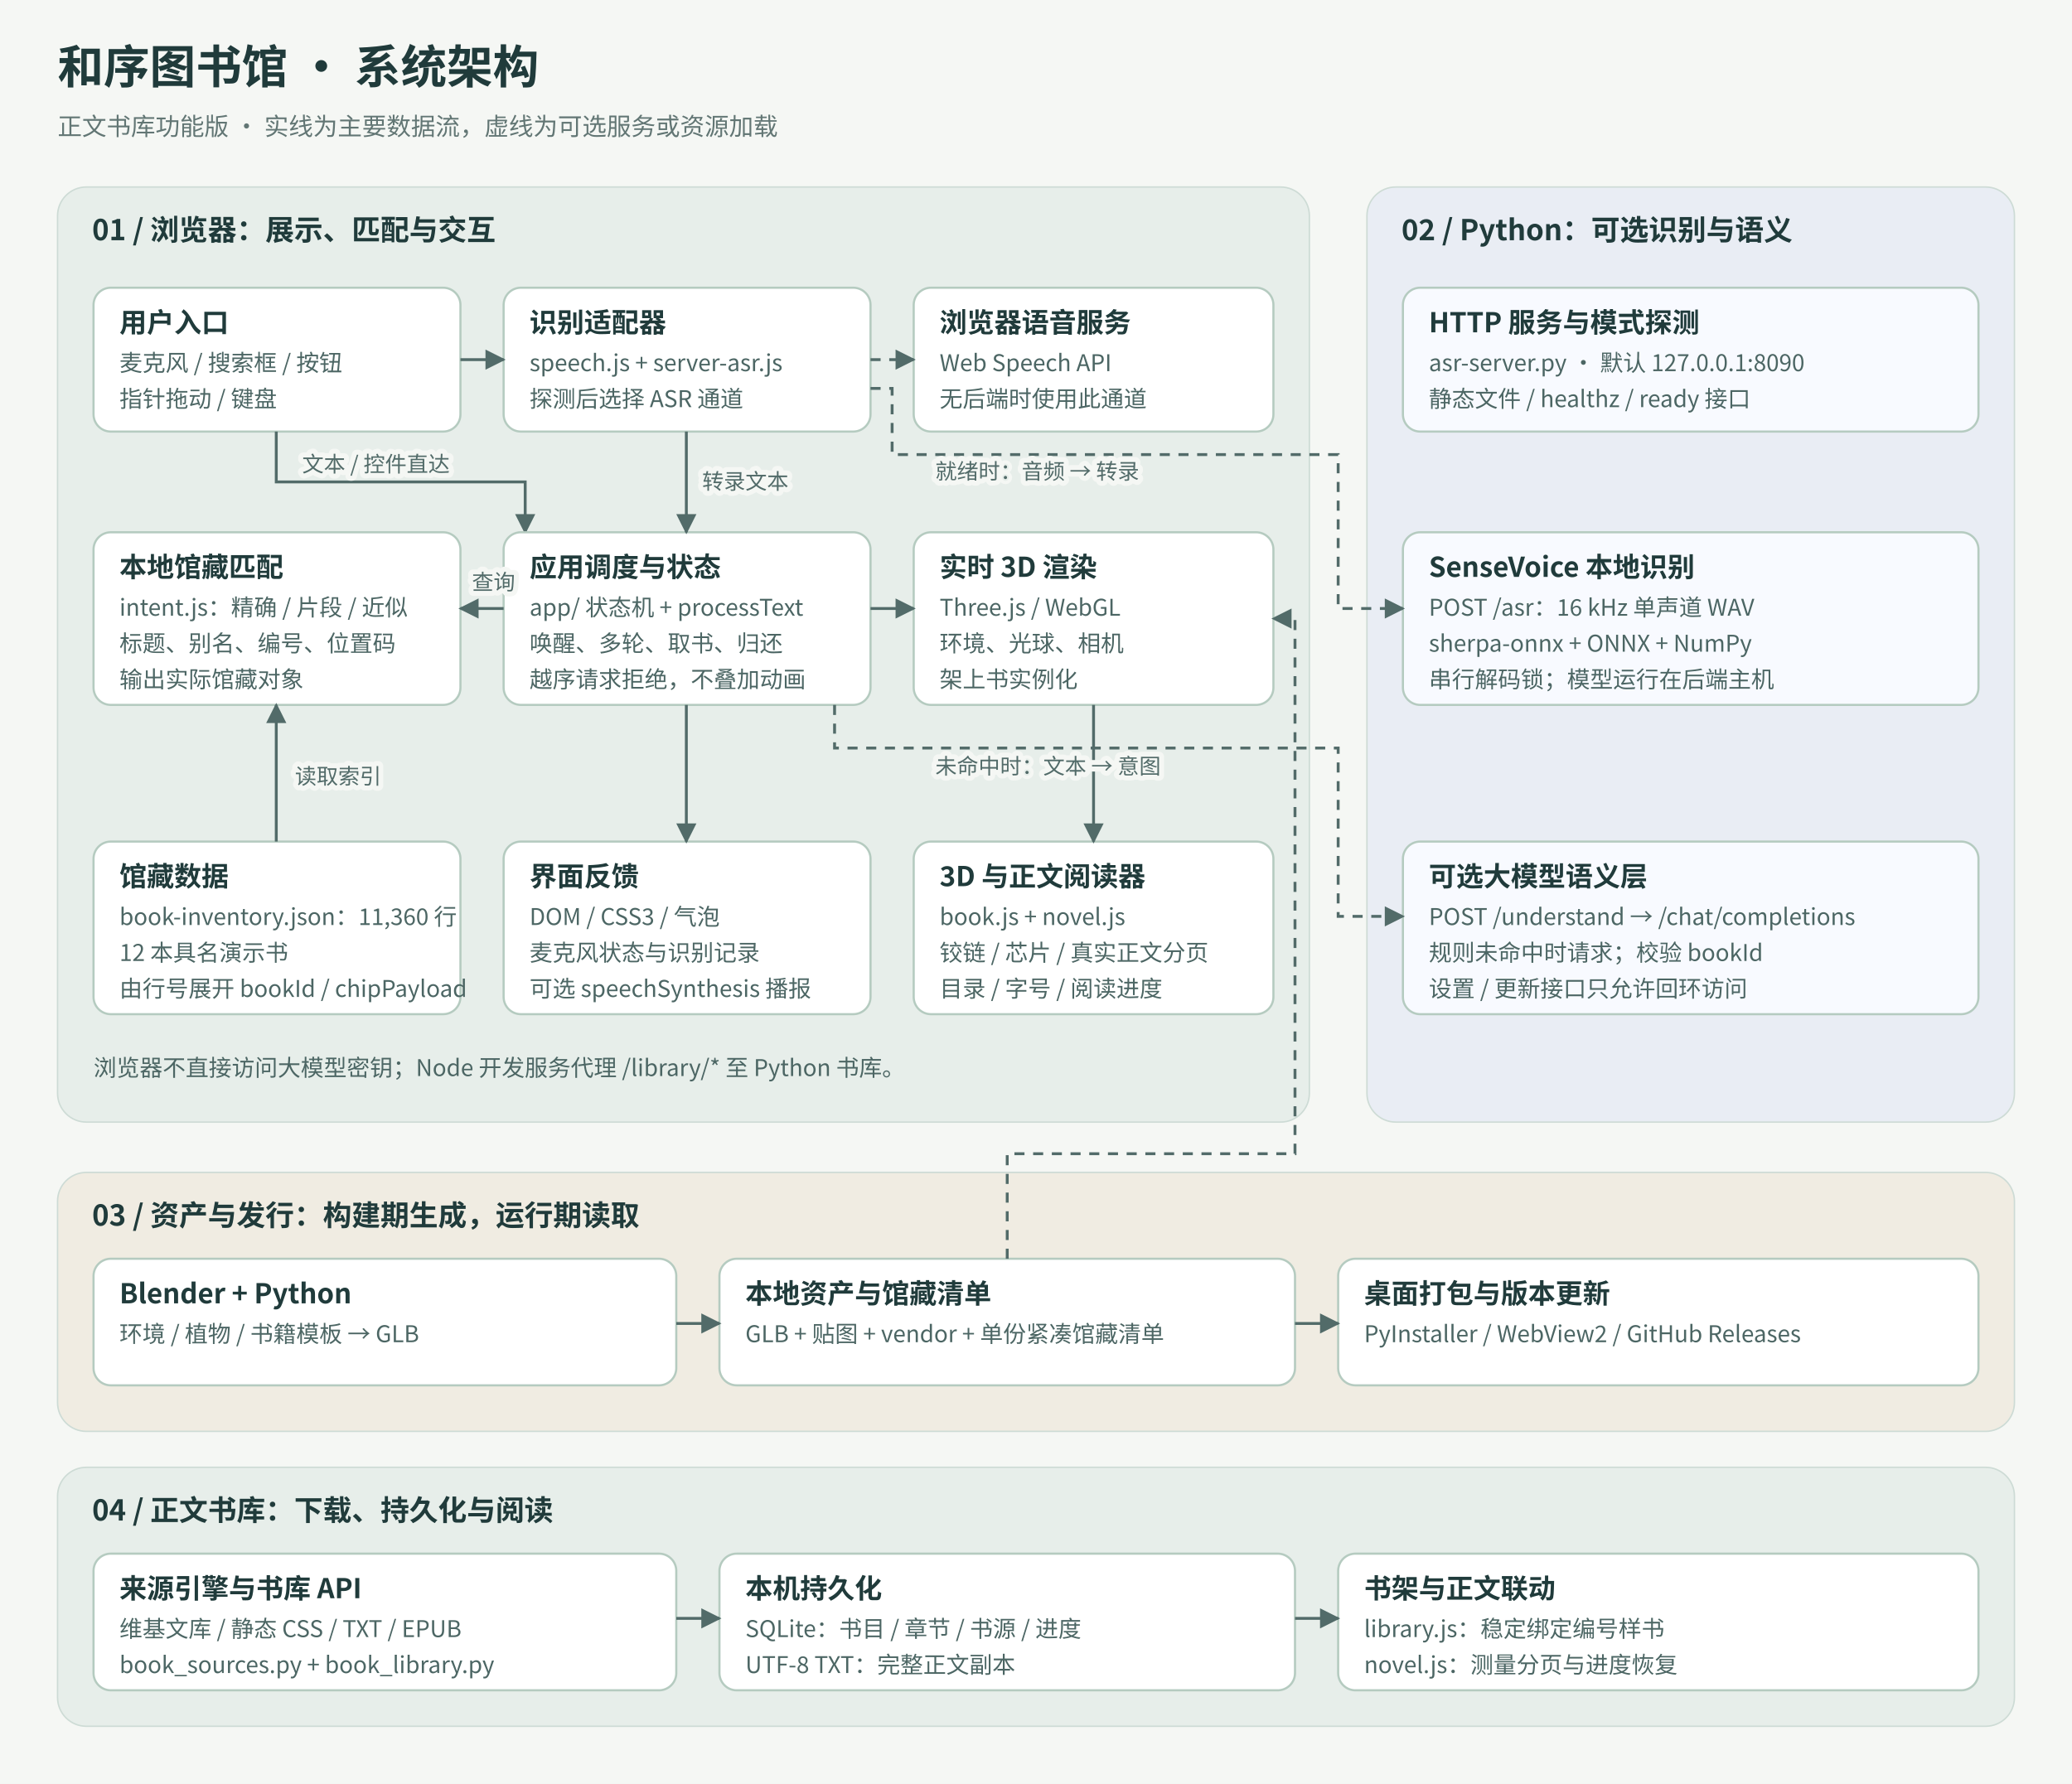
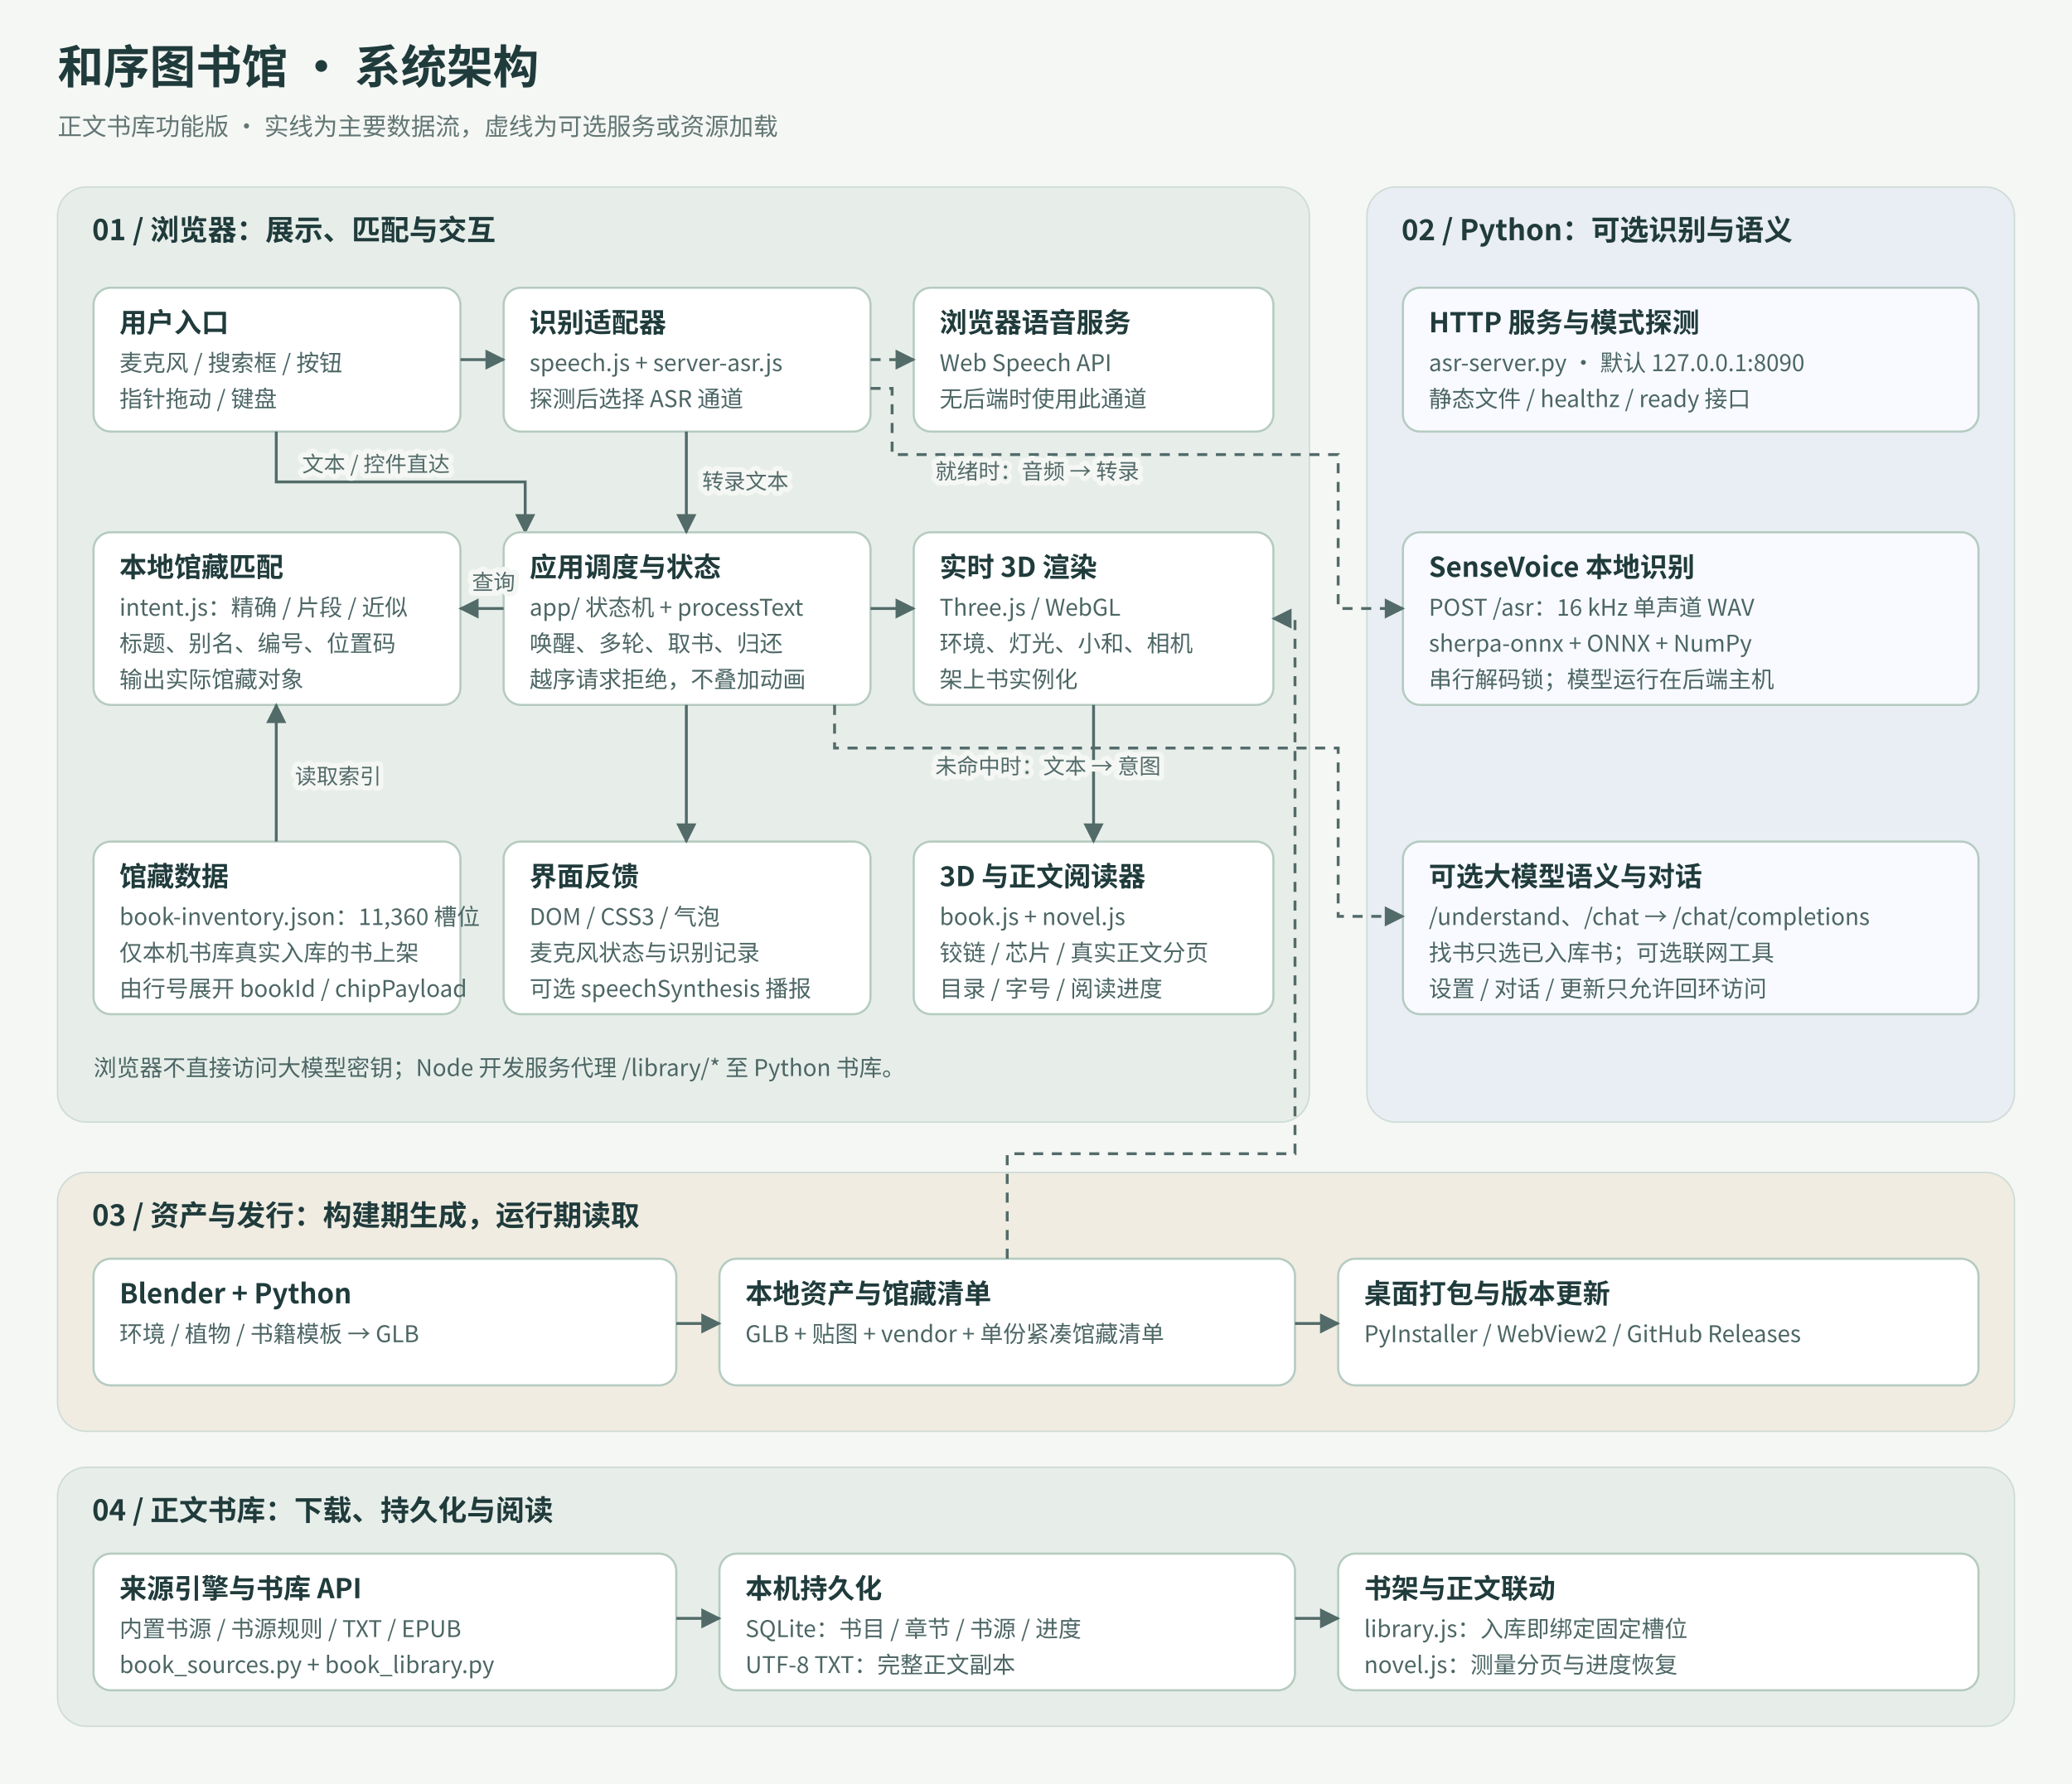
<svg xmlns="http://www.w3.org/2000/svg" width="1440" height="1240" viewBox="0 0 1440 1240" role="img" aria-labelledby="title desc">
  <defs>
    <marker id="arrow" viewBox="0 0 10 10" refX="9" refY="5" markerWidth="7" markerHeight="7" orient="auto-start-reverse">
      <path d="M0 0 L10 5 L0 10 Z" fill="#526b69" />
    </marker>
  </defs>
  <style>text{font-family:'Microsoft YaHei','Noto Sans CJK SC',Arial,sans-serif;fill:#203b3b}.title{font-size:32px;font-weight:700}.sub{font-size:17px;fill:#627674}.lane{font-size:20px;font-weight:700}.node{font-size:19px;font-weight:700}.body{font-size:16px;fill:#4c6664}.label{font-size:15px;fill:#526b69;paint-order:stroke;stroke:#f5f7f4;stroke-width:7px;stroke-linejoin:round}</style>
  <rect width="1440" height="1240" fill="#f5f7f4" />
  <text x="40" y="58" class="title">
    <tspan x="40" dy="0">和序图书馆 · 系统架构</tspan>
  </text>
  <text x="40" y="94" class="sub">
    <tspan x="40" dy="0">正文书库功能版 · 实线为主要数据流，虚线为可选服务或资源加载</tspan>
  </text>
  <rect x="40" y="130" width="870" height="650" rx="20" fill="#e7eeea" stroke="#cddbd5" />
  <text x="64" y="167" class="lane">
    <tspan x="64" dy="0">01 / 浏览器：展示、匹配与交互</tspan>
  </text>
  <rect x="950" y="130" width="450" height="650" rx="20" fill="#e9edf4" stroke="#cddbd5" />
  <text x="974" y="167" class="lane">
    <tspan x="974" dy="0">02 / Python：可选识别与语义</tspan>
  </text>
  <rect x="40" y="815" width="1360" height="180" rx="20" fill="#f0ece2" stroke="#cddbd5" />
  <text x="64" y="852" class="lane">
    <tspan x="64" dy="0">03 / 资产与发行：构建期生成，运行期读取</tspan>
  </text>
  <rect x="65" y="200" width="255" height="100" rx="12" fill="#fff" stroke="#b5cbc0" stroke-width="1.5" />
  <text x="83" y="231" class="node">
    <tspan x="83" dy="0">用户入口</tspan>
  </text>
  <text x="83" y="258" class="body">
    <tspan x="83" dy="0">麦克风 / 搜索框 / 按钮</tspan>
    <tspan x="83" dy="25">指针拖动 / 键盘</tspan>
  </text>
  <rect x="350" y="200" width="255" height="100" rx="12" fill="#fff" stroke="#b5cbc0" stroke-width="1.5" />
  <text x="368" y="231" class="node">
    <tspan x="368" dy="0">识别适配器</tspan>
  </text>
  <text x="368" y="258" class="body">
    <tspan x="368" dy="0">speech.js + server-asr.js</tspan>
    <tspan x="368" dy="25">探测后选择 ASR 通道</tspan>
  </text>
  <rect x="635" y="200" width="250" height="100" rx="12" fill="#fff" stroke="#b5cbc0" stroke-width="1.5" />
  <text x="653" y="231" class="node">
    <tspan x="653" dy="0">浏览器语音服务</tspan>
  </text>
  <text x="653" y="258" class="body">
    <tspan x="653" dy="0">Web Speech API</tspan>
    <tspan x="653" dy="25">无后端时使用此通道</tspan>
  </text>
  <polyline points="320,250 350,250" fill="none" stroke="#526b69" stroke-width="2" marker-end="url(#arrow)" />
  <polyline points="605,250 635,250" fill="none" stroke="#526b69" stroke-width="2" stroke-dasharray="7 6" marker-end="url(#arrow)" />
  <polyline points="192,300 192,335 365,335 365,370" fill="none" stroke="#526b69" stroke-width="2" marker-end="url(#arrow)" />
  <text x="210" y="328" class="label">
    <tspan x="210" dy="0">文本 / 控件直达</tspan>
  </text>
  <rect x="65" y="370" width="255" height="120" rx="12" fill="#fff" stroke="#b5cbc0" stroke-width="1.5" />
  <text x="83" y="401" class="node">
    <tspan x="83" dy="0">本地馆藏匹配</tspan>
  </text>
  <text x="83" y="428" class="body">
    <tspan x="83" dy="0">intent.js：精确 / 片段 / 近似</tspan>
    <tspan x="83" dy="25">标题、别名、编号、位置码</tspan>
    <tspan x="83" dy="25">输出实际馆藏对象</tspan>
  </text>
  <rect x="350" y="370" width="255" height="120" rx="12" fill="#fff" stroke="#b5cbc0" stroke-width="1.5" />
  <text x="368" y="401" class="node">
    <tspan x="368" dy="0">应用调度与状态</tspan>
  </text>
  <text x="368" y="428" class="body">
    <tspan x="368" dy="0">app/ 状态机 + processText</tspan>
    <tspan x="368" dy="25">唤醒、多轮、取书、归还</tspan>
    <tspan x="368" dy="25">越序请求拒绝，不叠加动画</tspan>
  </text>
  <rect x="635" y="370" width="250" height="120" rx="12" fill="#fff" stroke="#b5cbc0" stroke-width="1.5" />
  <text x="653" y="401" class="node">
    <tspan x="653" dy="0">实时 3D 渲染</tspan>
  </text>
  <text x="653" y="428" class="body">
    <tspan x="653" dy="0">Three.js / WebGL</tspan>
-     <tspan x="653" dy="25">环境、光球、相机</tspan>
+     <tspan x="653" dy="25">环境、灯光、小和、相机</tspan>
    <tspan x="653" dy="25">架上书实例化</tspan>
  </text>
  <polyline points="477,300 477,370" fill="none" stroke="#526b69" stroke-width="2" marker-end="url(#arrow)" />
  <text x="488" y="340" class="label">
    <tspan x="488" dy="0">转录文本</tspan>
  </text>
  <polyline points="350,423 320,423" fill="none" stroke="#526b69" stroke-width="2" marker-end="url(#arrow)" />
  <text x="328" y="410" class="label">
    <tspan x="328" dy="0">查询</tspan>
  </text>
  <polyline points="605,423 635,423" fill="none" stroke="#526b69" stroke-width="2" marker-end="url(#arrow)" />
  <rect x="65" y="585" width="255" height="120" rx="12" fill="#fff" stroke="#b5cbc0" stroke-width="1.5" />
  <text x="83" y="616" class="node">
    <tspan x="83" dy="0">馆藏数据</tspan>
  </text>
  <text x="83" y="643" class="body">
-     <tspan x="83" dy="0">book-inventory.json：11,360 行</tspan>
-     <tspan x="83" dy="25">12 本具名演示书</tspan>
+     <tspan x="83" dy="0">book-inventory.json：11,360 槽位</tspan>
+     <tspan x="83" dy="25">仅本机书库真实入库的书上架</tspan>
    <tspan x="83" dy="25">由行号展开 bookId / chipPayload</tspan>
  </text>
  <rect x="350" y="585" width="255" height="120" rx="12" fill="#fff" stroke="#b5cbc0" stroke-width="1.5" />
  <text x="368" y="616" class="node">
    <tspan x="368" dy="0">界面反馈</tspan>
  </text>
  <text x="368" y="643" class="body">
    <tspan x="368" dy="0">DOM / CSS3 / 气泡</tspan>
    <tspan x="368" dy="25">麦克风状态与识别记录</tspan>
    <tspan x="368" dy="25">可选 speechSynthesis 播报</tspan>
  </text>
  <rect x="635" y="585" width="250" height="120" rx="12" fill="#fff" stroke="#b5cbc0" stroke-width="1.5" />
  <text x="653" y="616" class="node">
    <tspan x="653" dy="0">3D 与正文阅读器</tspan>
  </text>
  <text x="653" y="643" class="body">
    <tspan x="653" dy="0">book.js + novel.js</tspan>
    <tspan x="653" dy="25">铰链 / 芯片 / 真实正文分页</tspan>
    <tspan x="653" dy="25">目录 / 字号 / 阅读进度</tspan>
  </text>
  <polyline points="192,585 192,490" fill="none" stroke="#526b69" stroke-width="2" marker-end="url(#arrow)" />
  <text x="205" y="545" class="label">
    <tspan x="205" dy="0">读取索引</tspan>
  </text>
  <polyline points="477,490 477,585" fill="none" stroke="#526b69" stroke-width="2" marker-end="url(#arrow)" />
  <polyline points="760,490 760,585" fill="none" stroke="#526b69" stroke-width="2" marker-end="url(#arrow)" />
  <rect x="975" y="200" width="400" height="100" rx="12" fill="#f8faff" stroke="#b5cbc0" stroke-width="1.5" />
  <text x="993" y="231" class="node">
    <tspan x="993" dy="0">HTTP 服务与模式探测</tspan>
  </text>
  <text x="993" y="258" class="body">
    <tspan x="993" dy="0">asr-server.py · 默认 127.0.0.1:8090</tspan>
    <tspan x="993" dy="25">静态文件 / healthz / ready 接口</tspan>
  </text>
  <rect x="975" y="370" width="400" height="120" rx="12" fill="#f8faff" stroke="#b5cbc0" stroke-width="1.5" />
  <text x="993" y="401" class="node">
    <tspan x="993" dy="0">SenseVoice 本地识别</tspan>
  </text>
  <text x="993" y="428" class="body">
    <tspan x="993" dy="0">POST /asr：16 kHz 单声道 WAV</tspan>
    <tspan x="993" dy="25">sherpa-onnx + ONNX + NumPy</tspan>
    <tspan x="993" dy="25">串行解码锁；模型运行在后端主机</tspan>
  </text>
  <polyline points="605,270 620,270 620,316 930,316 930,423 975,423" fill="none" stroke="#526b69" stroke-width="2" stroke-dasharray="7 6" marker-end="url(#arrow)" />
  <text x="650" y="333" class="label">
    <tspan x="650" dy="0">就绪时：音频 → 转录</tspan>
  </text>
  <rect x="975" y="585" width="400" height="120" rx="12" fill="#f8faff" stroke="#b5cbc0" stroke-width="1.5" />
  <text x="993" y="616" class="node">
-     <tspan x="993" dy="0">可选大模型语义层</tspan>
+     <tspan x="993" dy="0">可选大模型语义与对话</tspan>
  </text>
  <text x="993" y="643" class="body">
-     <tspan x="993" dy="0">POST /understand → /chat/completions</tspan>
-     <tspan x="993" dy="25">规则未命中时请求；校验 bookId</tspan>
-     <tspan x="993" dy="25">设置 / 更新接口只允许回环访问</tspan>
+     <tspan x="993" dy="0">/understand、/chat → /chat/completions</tspan>
+     <tspan x="993" dy="25">找书只选已入库书；可选联网工具</tspan>
+     <tspan x="993" dy="25">设置 / 对话 / 更新只允许回环访问</tspan>
  </text>
  <polyline points="580,490 580,520 930,520 930,637 975,637" fill="none" stroke="#526b69" stroke-width="2" stroke-dasharray="7 6" marker-end="url(#arrow)" />
  <text x="650" y="538" class="label">
    <tspan x="650" dy="0">未命中时：文本 → 意图</tspan>
  </text>
  <text x="65" y="748" class="body">
    <tspan x="65" dy="0">浏览器不直接访问大模型密钥；Node 开发服务代理 /library/* 至 Python 书库。</tspan>
  </text>
  <rect x="65" y="875" width="405" height="88" rx="12" fill="#fff" stroke="#b5cbc0" stroke-width="1.5" />
  <text x="83" y="906" class="node">
    <tspan x="83" dy="0">Blender + Python</tspan>
  </text>
  <text x="83" y="933" class="body">
    <tspan x="83" dy="0">环境 / 植物 / 书籍模板 → GLB</tspan>
  </text>
  <rect x="500" y="875" width="400" height="88" rx="12" fill="#fff" stroke="#b5cbc0" stroke-width="1.5" />
  <text x="518" y="906" class="node">
    <tspan x="518" dy="0">本地资产与馆藏清单</tspan>
  </text>
  <text x="518" y="933" class="body">
    <tspan x="518" dy="0">GLB + 贴图 + vendor + 单份紧凑馆藏清单</tspan>
  </text>
  <rect x="930" y="875" width="445" height="88" rx="12" fill="#fff" stroke="#b5cbc0" stroke-width="1.5" />
  <text x="948" y="906" class="node">
    <tspan x="948" dy="0">桌面打包与版本更新</tspan>
  </text>
  <text x="948" y="933" class="body">
    <tspan x="948" dy="0">PyInstaller / WebView2 / GitHub Releases</tspan>
  </text>
  <polyline points="470,920 500,920" fill="none" stroke="#526b69" stroke-width="2" marker-end="url(#arrow)" />
  <polyline points="900,920 930,920" fill="none" stroke="#526b69" stroke-width="2" marker-end="url(#arrow)" />
  <polyline points="700,875 700,802 900,802 900,430 885,430" fill="none" stroke="#526b69" stroke-width="2" stroke-dasharray="7 6" marker-end="url(#arrow)" />
  <rect x="40" y="1020" width="1360" height="180" rx="20" fill="#e7eeea" stroke="#cddbd5" />
  <text x="64" y="1057" class="lane">
    <tspan x="64" dy="0">04 / 正文书库：下载、持久化与阅读</tspan>
  </text>
  <rect x="65" y="1080" width="405" height="95" rx="12" fill="#fff" stroke="#b5cbc0" stroke-width="1.5" />
  <text x="83" y="1111" class="node">
    <tspan x="83" dy="0">来源引擎与书库 API</tspan>
  </text>
  <text x="83" y="1138" class="body">
-     <tspan x="83" dy="0">维基文库 / 静态 CSS / TXT / EPUB</tspan>
+     <tspan x="83" dy="0">内置书源 / 书源规则 / TXT / EPUB</tspan>
    <tspan x="83" dy="25">book_sources.py + book_library.py</tspan>
  </text>
  <rect x="500" y="1080" width="400" height="95" rx="12" fill="#fff" stroke="#b5cbc0" stroke-width="1.5" />
  <text x="518" y="1111" class="node">
    <tspan x="518" dy="0">本机持久化</tspan>
  </text>
  <text x="518" y="1138" class="body">
    <tspan x="518" dy="0">SQLite：书目 / 章节 / 书源 / 进度</tspan>
    <tspan x="518" dy="25">UTF-8 TXT：完整正文副本</tspan>
  </text>
  <rect x="930" y="1080" width="445" height="95" rx="12" fill="#fff" stroke="#b5cbc0" stroke-width="1.5" />
  <text x="948" y="1111" class="node">
    <tspan x="948" dy="0">书架与正文联动</tspan>
  </text>
  <text x="948" y="1138" class="body">
-     <tspan x="948" dy="0">library.js：稳定绑定编号样书</tspan>
+     <tspan x="948" dy="0">library.js：入库即绑定固定槽位</tspan>
    <tspan x="948" dy="25">novel.js：测量分页与进度恢复</tspan>
  </text>
  <polyline points="470,1125 500,1125" fill="none" stroke="#526b69" stroke-width="2" marker-end="url(#arrow)" />
  <polyline points="900,1125 930,1125" fill="none" stroke="#526b69" stroke-width="2" marker-end="url(#arrow)" />
</svg>
